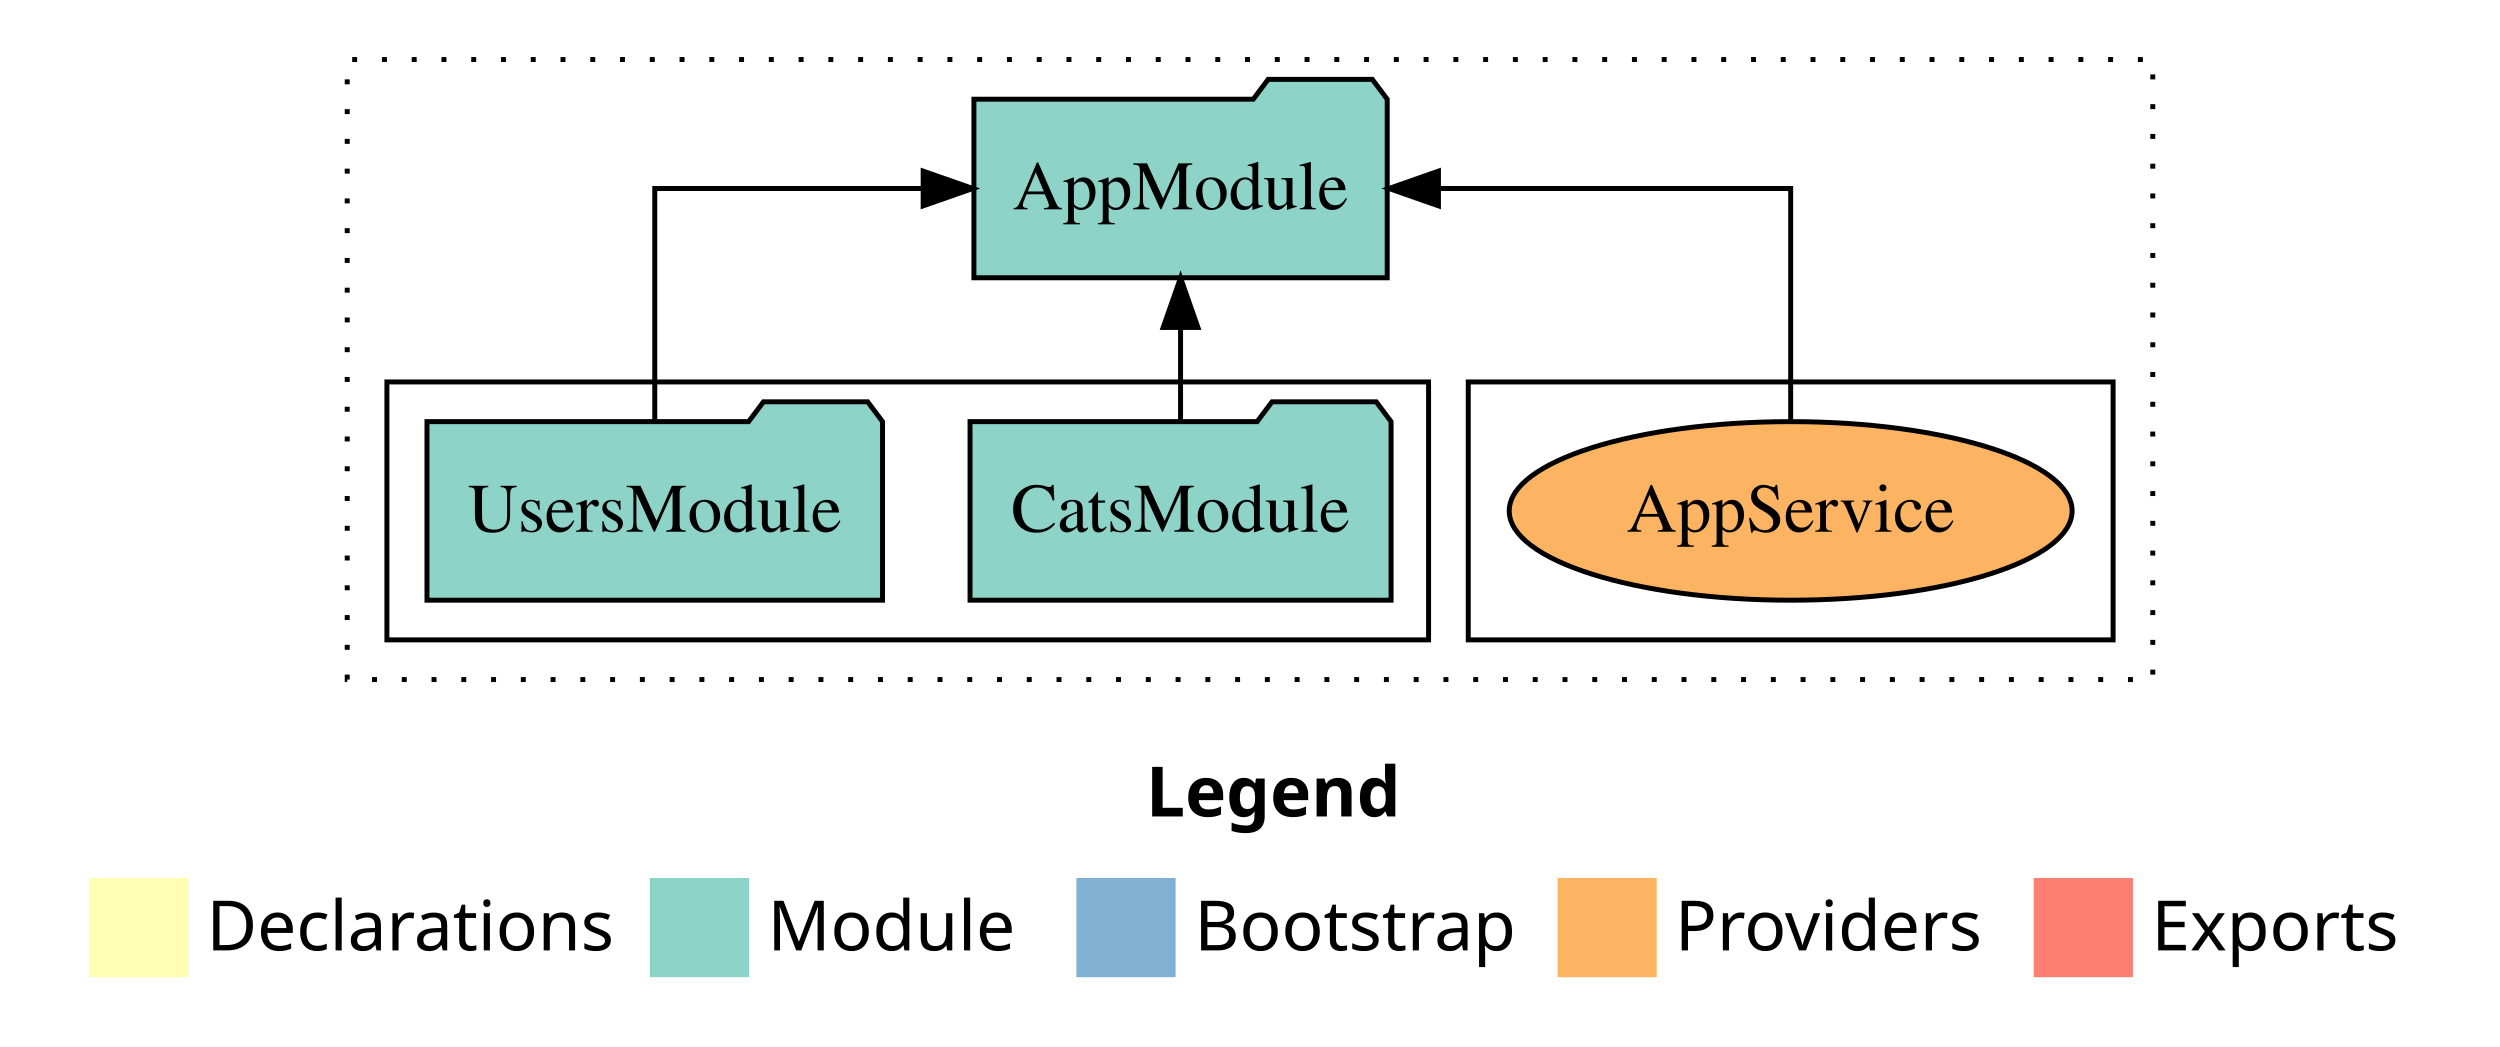
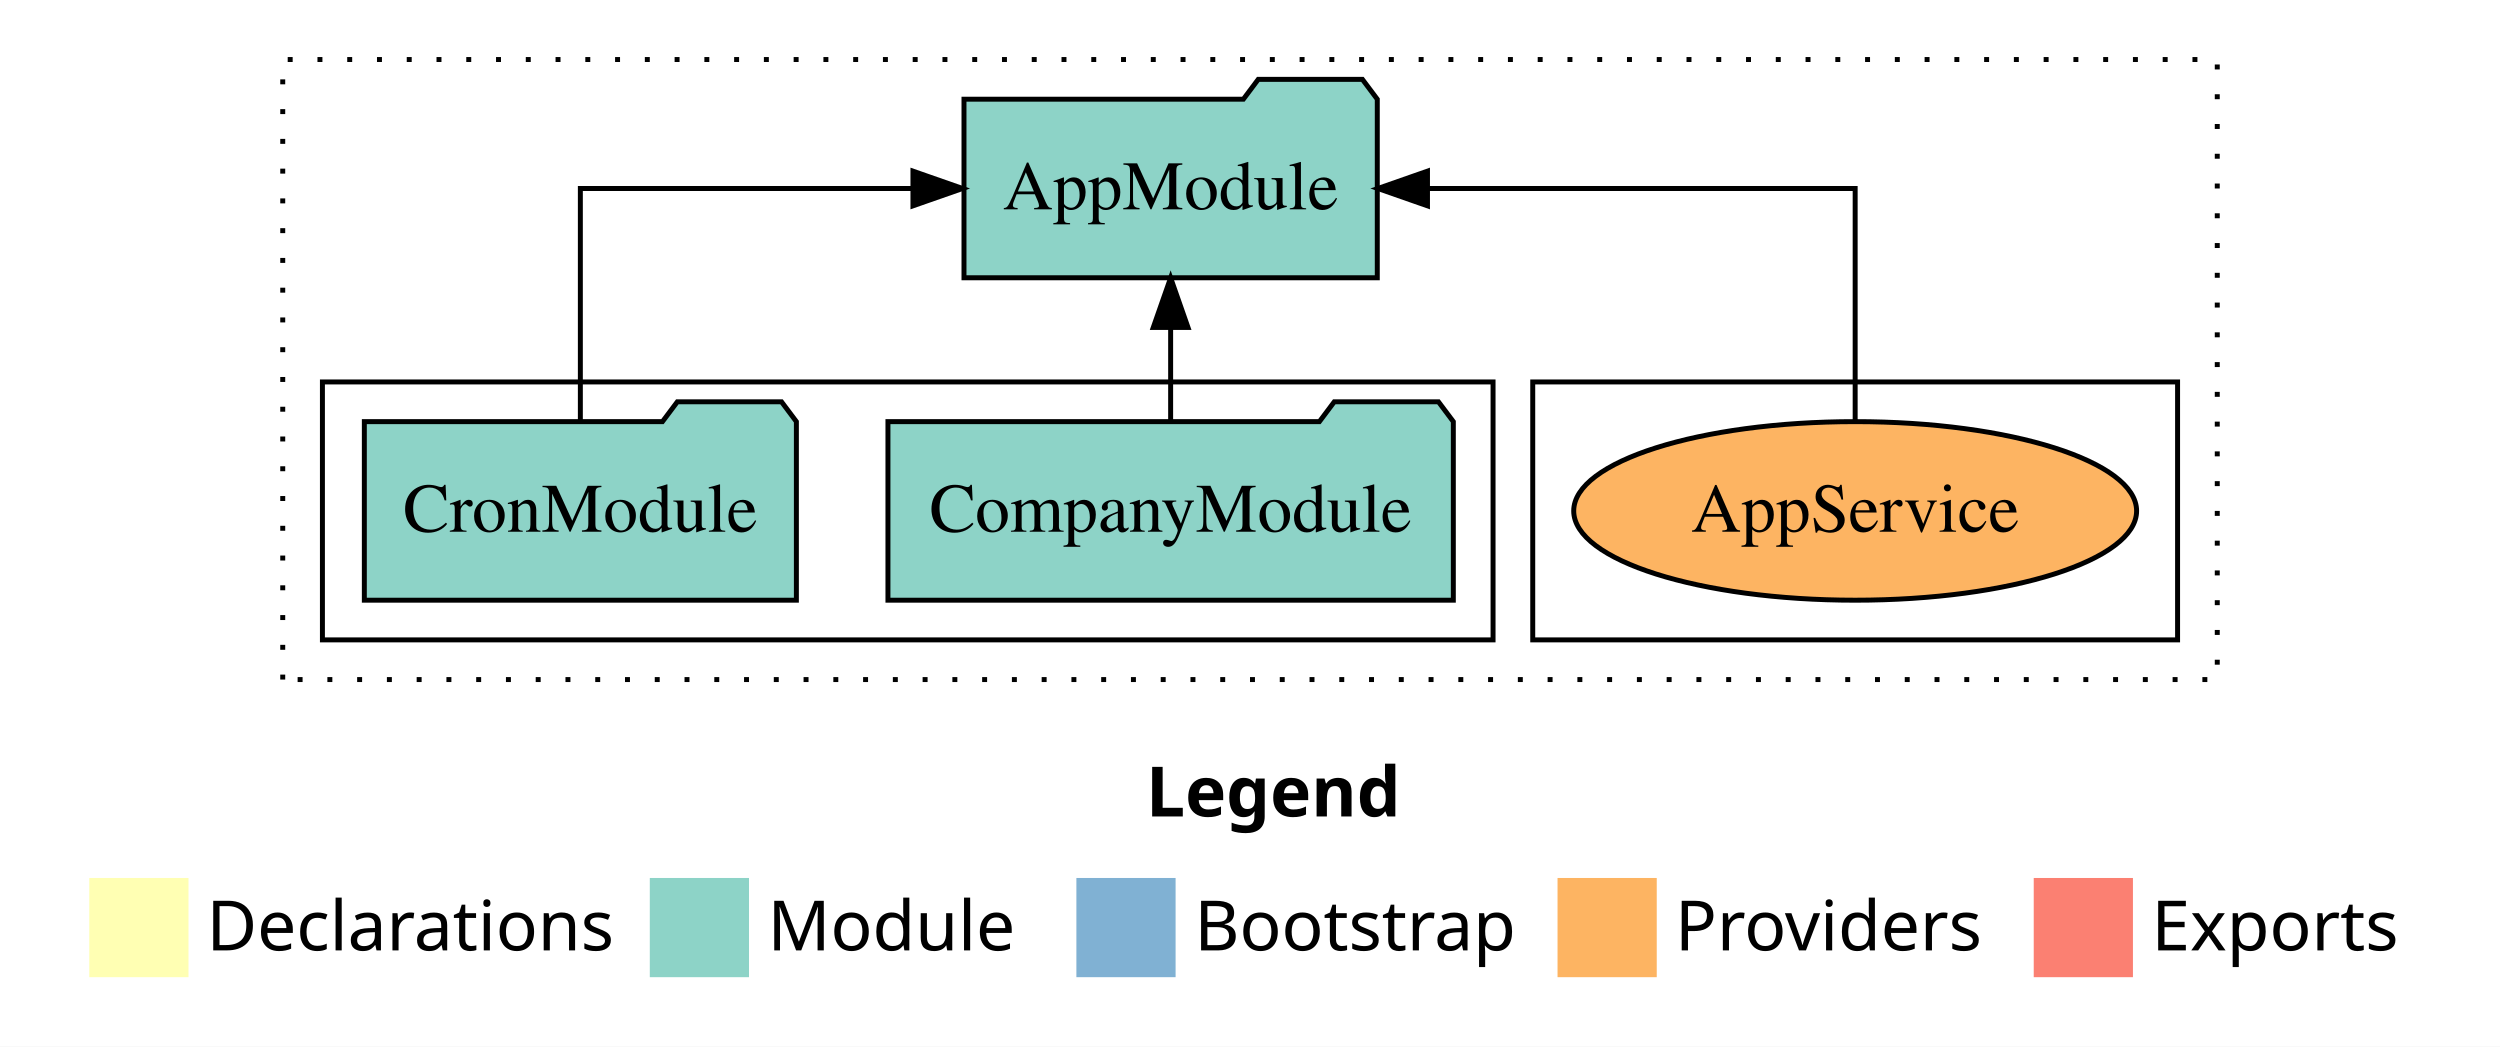
<svg xmlns="http://www.w3.org/2000/svg" width="504pt" height="211pt" viewBox="0.00 0.00 504.00 211.00">
  <g id="graph0" class="graph" transform="scale(1 1) rotate(0) translate(4 207)">
    <polygon fill="white" stroke="transparent" points="-4,4 -4,-207 500,-207 500,4 -4,4" />
    <text text-anchor="start" x="227.01" y="-42.4" font-family="sans-serif" font-weight="bold" font-size="14.00">Legend</text>
    <polygon fill="#ffffb3" stroke="transparent" points="14,-10 14,-30 34,-30 34,-10 14,-10" />
    <text text-anchor="start" x="37.63" y="-15.4" font-family="sans-serif" font-size="14.00">  Declarations</text>
    <polygon fill="#8dd3c7" stroke="transparent" points="127,-10 127,-30 147,-30 147,-10 127,-10" />
    <text text-anchor="start" x="150.73" y="-15.4" font-family="sans-serif" font-size="14.00">  Module</text>
    <polygon fill="#80b1d3" stroke="transparent" points="213,-10 213,-30 233,-30 233,-10 213,-10" />
    <text text-anchor="start" x="236.78" y="-15.4" font-family="sans-serif" font-size="14.00">  Bootstrap</text>
    <polygon fill="#fdb462" stroke="transparent" points="310,-10 310,-30 330,-30 330,-10 310,-10" />
    <text text-anchor="start" x="333.67" y="-15.4" font-family="sans-serif" font-size="14.00">  Providers</text>
    <polygon fill="#fb8072" stroke="transparent" points="406,-10 406,-30 426,-30 426,-10 406,-10" />
    <text text-anchor="start" x="429.73" y="-15.4" font-family="sans-serif" font-size="14.00">  Exports</text>
    <g id="clust1" class="cluster">
-       <polygon fill="none" stroke="black" stroke-dasharray="1,5" points="66,-70 66,-195 430,-195 430,-70 66,-70" />
+       <polygon fill="none" stroke="black" stroke-dasharray="1,5" points="53,-70 53,-195 443,-195 443,-70 53,-70" />
    </g>
    <g id="clust6" class="cluster">
-       <polygon fill="none" stroke="black" points="292,-78 292,-130 422,-130 422,-78 292,-78" />
+       <polygon fill="none" stroke="black" points="305,-78 305,-130 435,-130 435,-78 305,-78" />
    </g>
    <g id="clust3" class="cluster">
-       <polygon fill="none" stroke="black" points="74,-78 74,-130 284,-130 284,-78 74,-78" />
+       <polygon fill="none" stroke="black" points="61,-78 61,-130 297,-130 297,-78 61,-78" />
    </g>
    <g id="node1" class="node">
-       <polygon fill="#8dd3c7" stroke="black" points="276.44,-122 273.44,-126 252.44,-126 249.44,-122 191.56,-122 191.56,-86 276.44,-86 276.44,-122" />
-       <text text-anchor="middle" x="234" y="-99.8" font-family="Times,serif" font-size="14.00">CatsModule</text>
+       <polygon fill="#8dd3c7" stroke="black" points="288.99,-122 285.99,-126 264.99,-126 261.99,-122 175.01,-122 175.01,-86 288.99,-86 288.99,-122" />
+       <text text-anchor="middle" x="232" y="-99.8" font-family="Times,serif" font-size="14.00">CompanyModule</text>
    </g>
    <g id="node3" class="node">
-       <polygon fill="#8dd3c7" stroke="black" points="275.66,-187 272.66,-191 251.66,-191 248.66,-187 192.34,-187 192.34,-151 275.66,-151 275.66,-187" />
-       <text text-anchor="middle" x="234" y="-164.8" font-family="Times,serif" font-size="14.00">AppModule</text>
+       <polygon fill="#8dd3c7" stroke="black" points="273.66,-187 270.66,-191 249.66,-191 246.66,-187 190.34,-187 190.34,-151 273.66,-151 273.66,-187" />
+       <text text-anchor="middle" x="232" y="-164.8" font-family="Times,serif" font-size="14.00">AppModule</text>
    </g>
    <g id="edge1" class="edge">
-       <path fill="none" stroke="black" d="M234,-122.11C234,-122.11 234,-140.99 234,-140.99" />
-       <polygon fill="black" stroke="black" points="230.5,-140.99 234,-150.99 237.5,-140.99 230.5,-140.99" />
+       <path fill="none" stroke="black" d="M232,-122.11C232,-122.11 232,-140.99 232,-140.99" />
+       <polygon fill="black" stroke="black" points="228.5,-140.99 232,-150.99 235.5,-140.99 228.5,-140.99" />
    </g>
    <g id="node2" class="node">
-       <polygon fill="#8dd3c7" stroke="black" points="173.92,-122 170.92,-126 149.92,-126 146.92,-122 82.08,-122 82.08,-86 173.92,-86 173.92,-122" />
-       <text text-anchor="middle" x="128" y="-99.8" font-family="Times,serif" font-size="14.00">UsersModule</text>
+       <polygon fill="#8dd3c7" stroke="black" points="156.55,-122 153.55,-126 132.55,-126 129.55,-122 69.45,-122 69.45,-86 156.55,-86 156.55,-122" />
+       <text text-anchor="middle" x="113" y="-99.8" font-family="Times,serif" font-size="14.00">CronModule</text>
    </g>
    <g id="edge2" class="edge">
-       <path fill="none" stroke="black" d="M128,-122.11C128,-141.34 128,-169 128,-169 128,-169 182.11,-169 182.11,-169" />
-       <polygon fill="black" stroke="black" points="182.11,-172.5 192.11,-169 182.11,-165.5 182.11,-172.5" />
+       <path fill="none" stroke="black" d="M113,-122.11C113,-141.34 113,-169 113,-169 113,-169 180.05,-169 180.05,-169" />
+       <polygon fill="black" stroke="black" points="180.05,-172.5 190.05,-169 180.05,-165.5 180.05,-172.5" />
    </g>
    <g id="node4" class="node">
-       <ellipse fill="#fdb462" stroke="black" cx="357" cy="-104" rx="56.74" ry="18" />
-       <text text-anchor="middle" x="357" y="-99.8" font-family="Times,serif" font-size="14.00">AppService</text>
+       <ellipse fill="#fdb462" stroke="black" cx="370" cy="-104" rx="56.74" ry="18" />
+       <text text-anchor="middle" x="370" y="-99.8" font-family="Times,serif" font-size="14.00">AppService</text>
    </g>
    <g id="edge3" class="edge">
-       <path fill="none" stroke="black" d="M357,-122.11C357,-141.34 357,-169 357,-169 357,-169 285.99,-169 285.99,-169" />
-       <polygon fill="black" stroke="black" points="285.99,-165.5 275.99,-169 285.99,-172.5 285.99,-165.5" />
+       <path fill="none" stroke="black" d="M370,-122.11C370,-141.34 370,-169 370,-169 370,-169 283.78,-169 283.78,-169" />
+       <polygon fill="black" stroke="black" points="283.78,-165.5 273.78,-169 283.78,-172.5 283.78,-165.5" />
    </g>
  </g>
</svg>
